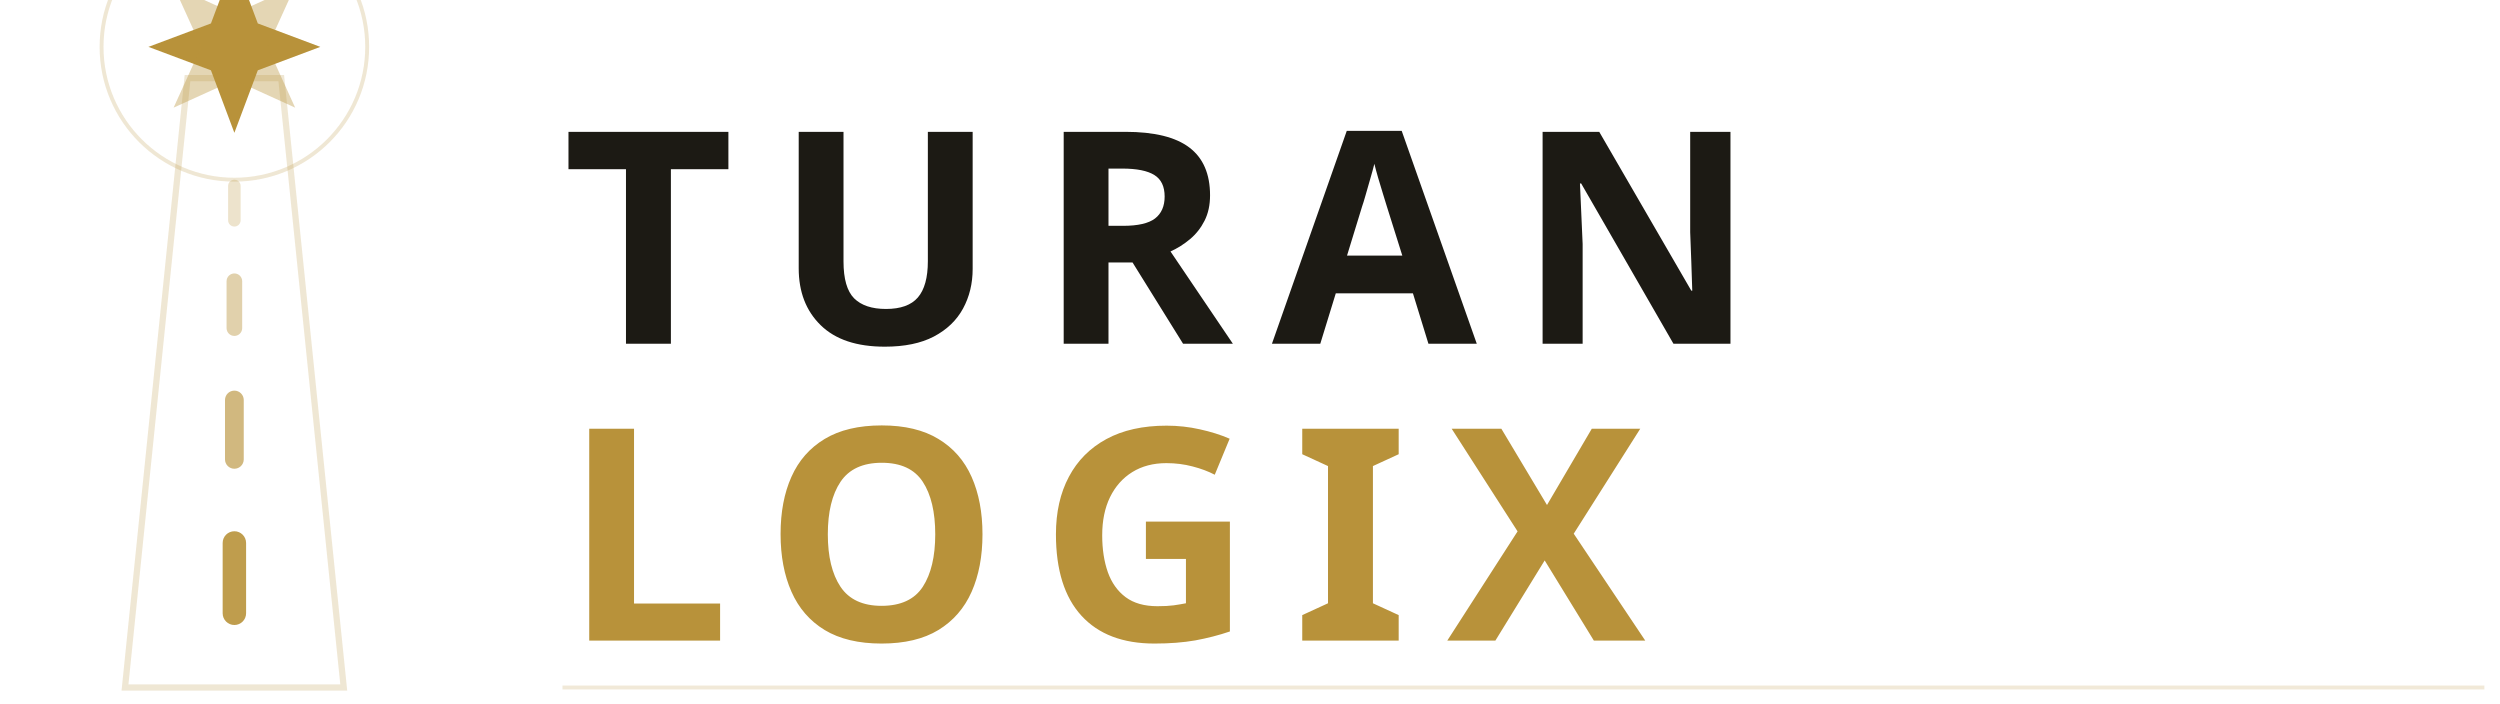
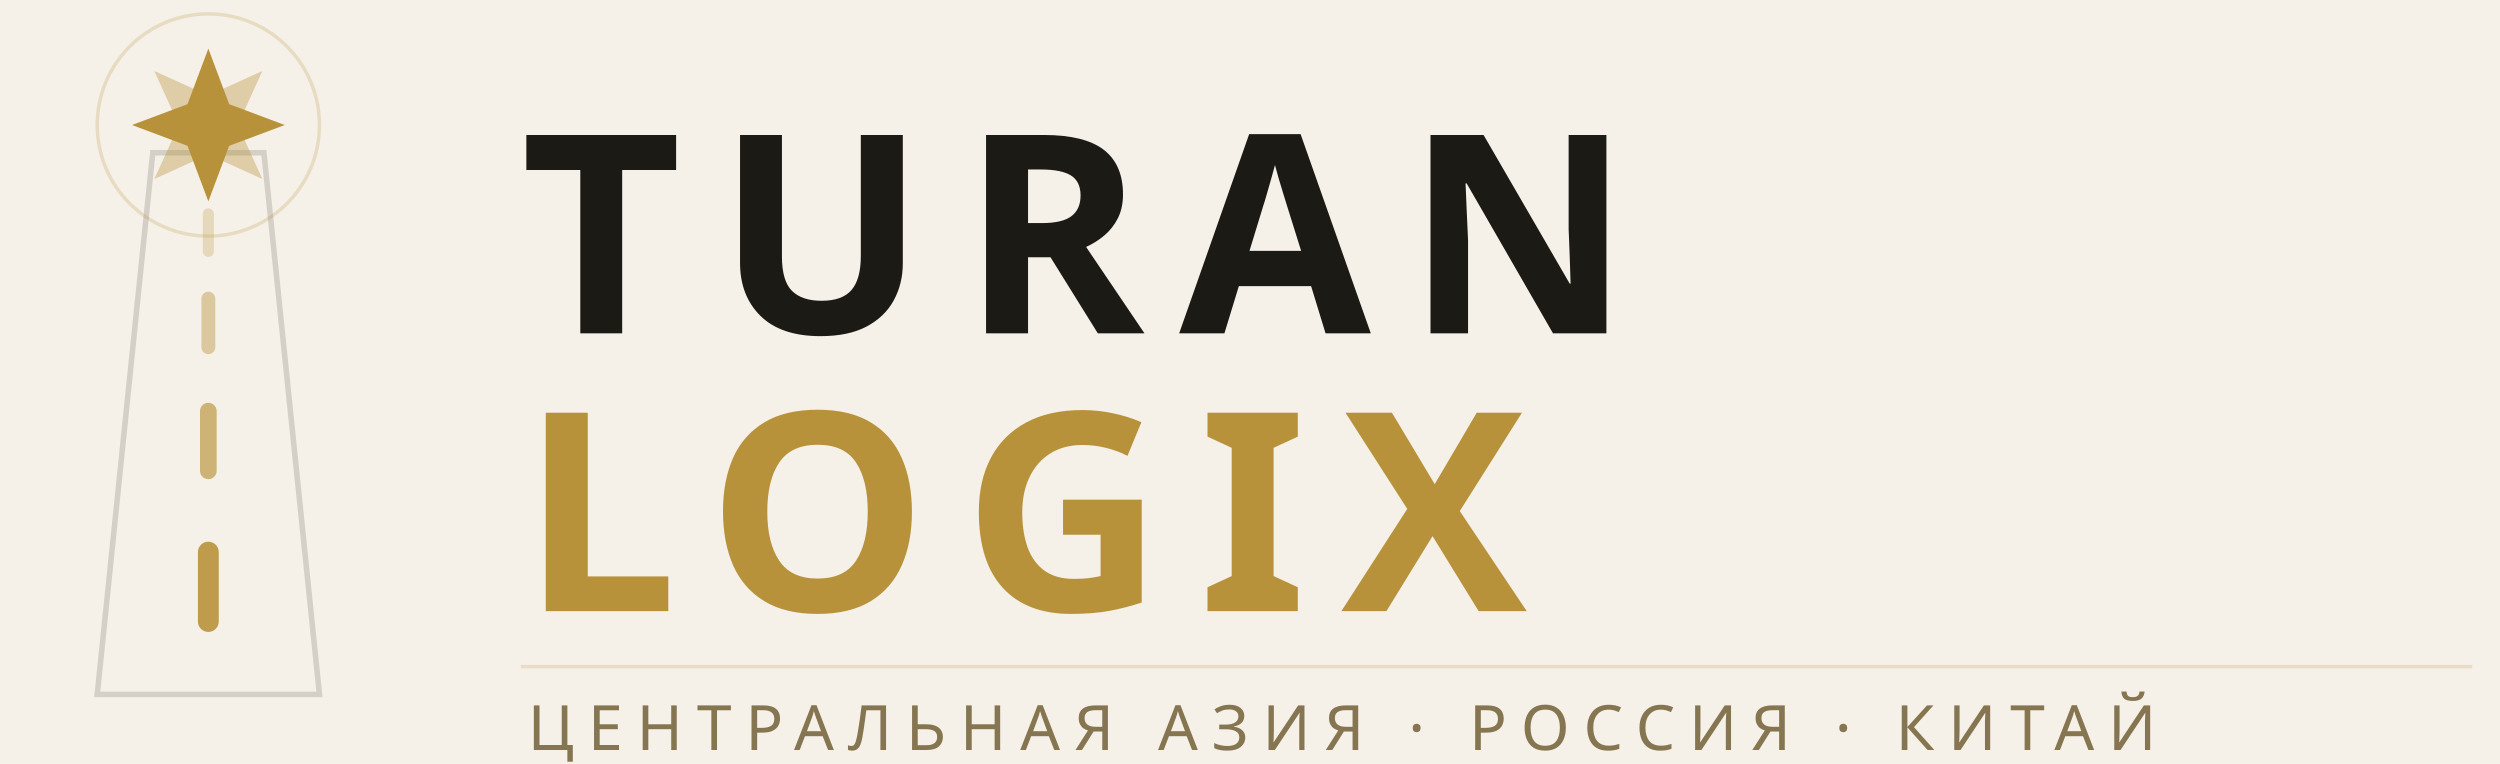
- <svg xmlns="http://www.w3.org/2000/svg" viewBox="0 0 320 90" fill="none">
-   <polygon points="16,88 44,88 36,10 24,10" fill="none" stroke="#b8923a" stroke-width="0.8" opacity="0.22" />
-   <rect x="28.5" y="68" width="3" height="12" rx="1.5" fill="#b8923a" opacity="0.9" />
-   <rect x="28.8" y="50" width="2.4" height="10" rx="1.2" fill="#b8923a" opacity="0.65" />
-   <rect x="29" y="35" width="2" height="8" rx="1" fill="#b8923a" opacity="0.42" />
-   <rect x="29.2" y="23" width="1.6" height="6" rx="0.8" fill="#b8923a" opacity="0.26" />
-   <g transform="translate(30,6)">
+ <svg xmlns="http://www.w3.org/2000/svg" viewBox="0 0 360 110" fill="none">
+   <rect width="360" height="110" fill="#f5f0e8" />
+   <polygon points="14,100 46,100 38,22 22,22" fill="none" stroke="#1c1a14" stroke-width="0.8" opacity="0.15" />
+   <rect x="28.5" y="78" width="3" height="13" rx="1.5" fill="#b8923a" opacity="0.90" />
+   <rect x="28.8" y="58" width="2.4" height="11" rx="1.2" fill="#b8923a" opacity="0.65" />
+   <rect x="29" y="42" width="2" height="9" rx="1" fill="#b8923a" opacity="0.42" />
+   <rect x="29.2" y="30" width="1.6" height="7" rx="0.8" fill="#b8923a" opacity="0.26" />
+   <g transform="translate(30,18)">
    <polygon points="0,-11 3,-3 11,0 3,3 0,11 -3,3 -11,0 -3,-3" fill="#b8923a" />
    <polygon points="0,-11 3,-3 11,0 3,3 0,11 -3,3 -11,0 -3,-3" fill="#b8923a" transform="rotate(45)" opacity="0.38" />
-     <circle cx="0" cy="0" r="17" fill="none" stroke="#b8923a" stroke-width="0.5" opacity="0.22" />
+     <circle cx="0" cy="0" r="16" fill="none" stroke="#b8923a" stroke-width="0.5" opacity="0.22" />
  </g>
-   <text x="72" y="44" font-family="Manrope, system-ui, sans-serif" font-weight="800" font-size="38" fill="#1c1a14" letter-spacing="5">TURAN</text>
-   <text x="72" y="82" font-family="Manrope, system-ui, sans-serif" font-weight="800" font-size="38" fill="#b8923a" letter-spacing="5">LOGIX</text>
-   <line x1="72" y1="88" x2="318" y2="88" stroke="#b8923a" stroke-width="0.5" opacity="0.2" />
+   <text x="75" y="48" font-family="Manrope,system-ui,sans-serif" font-weight="800" font-size="40" fill="#1c1a14" letter-spacing="5">TURAN</text>
+   <text x="75" y="88" font-family="Manrope,system-ui,sans-serif" font-weight="800" font-size="40" fill="#b8923a" letter-spacing="5">LOGIX</text>
+   <line x1="75" y1="96" x2="356" y2="96" stroke="#b8923a" stroke-width="0.5" opacity="0.2" />
+   <text x="76" y="108" font-family="Manrope,system-ui,sans-serif" font-weight="500" font-size="9" fill="#857550" letter-spacing="2">ЦЕНТРАЛЬНАЯ АЗИЯ · РОССИЯ · КИТАЙ</text>
</svg>
